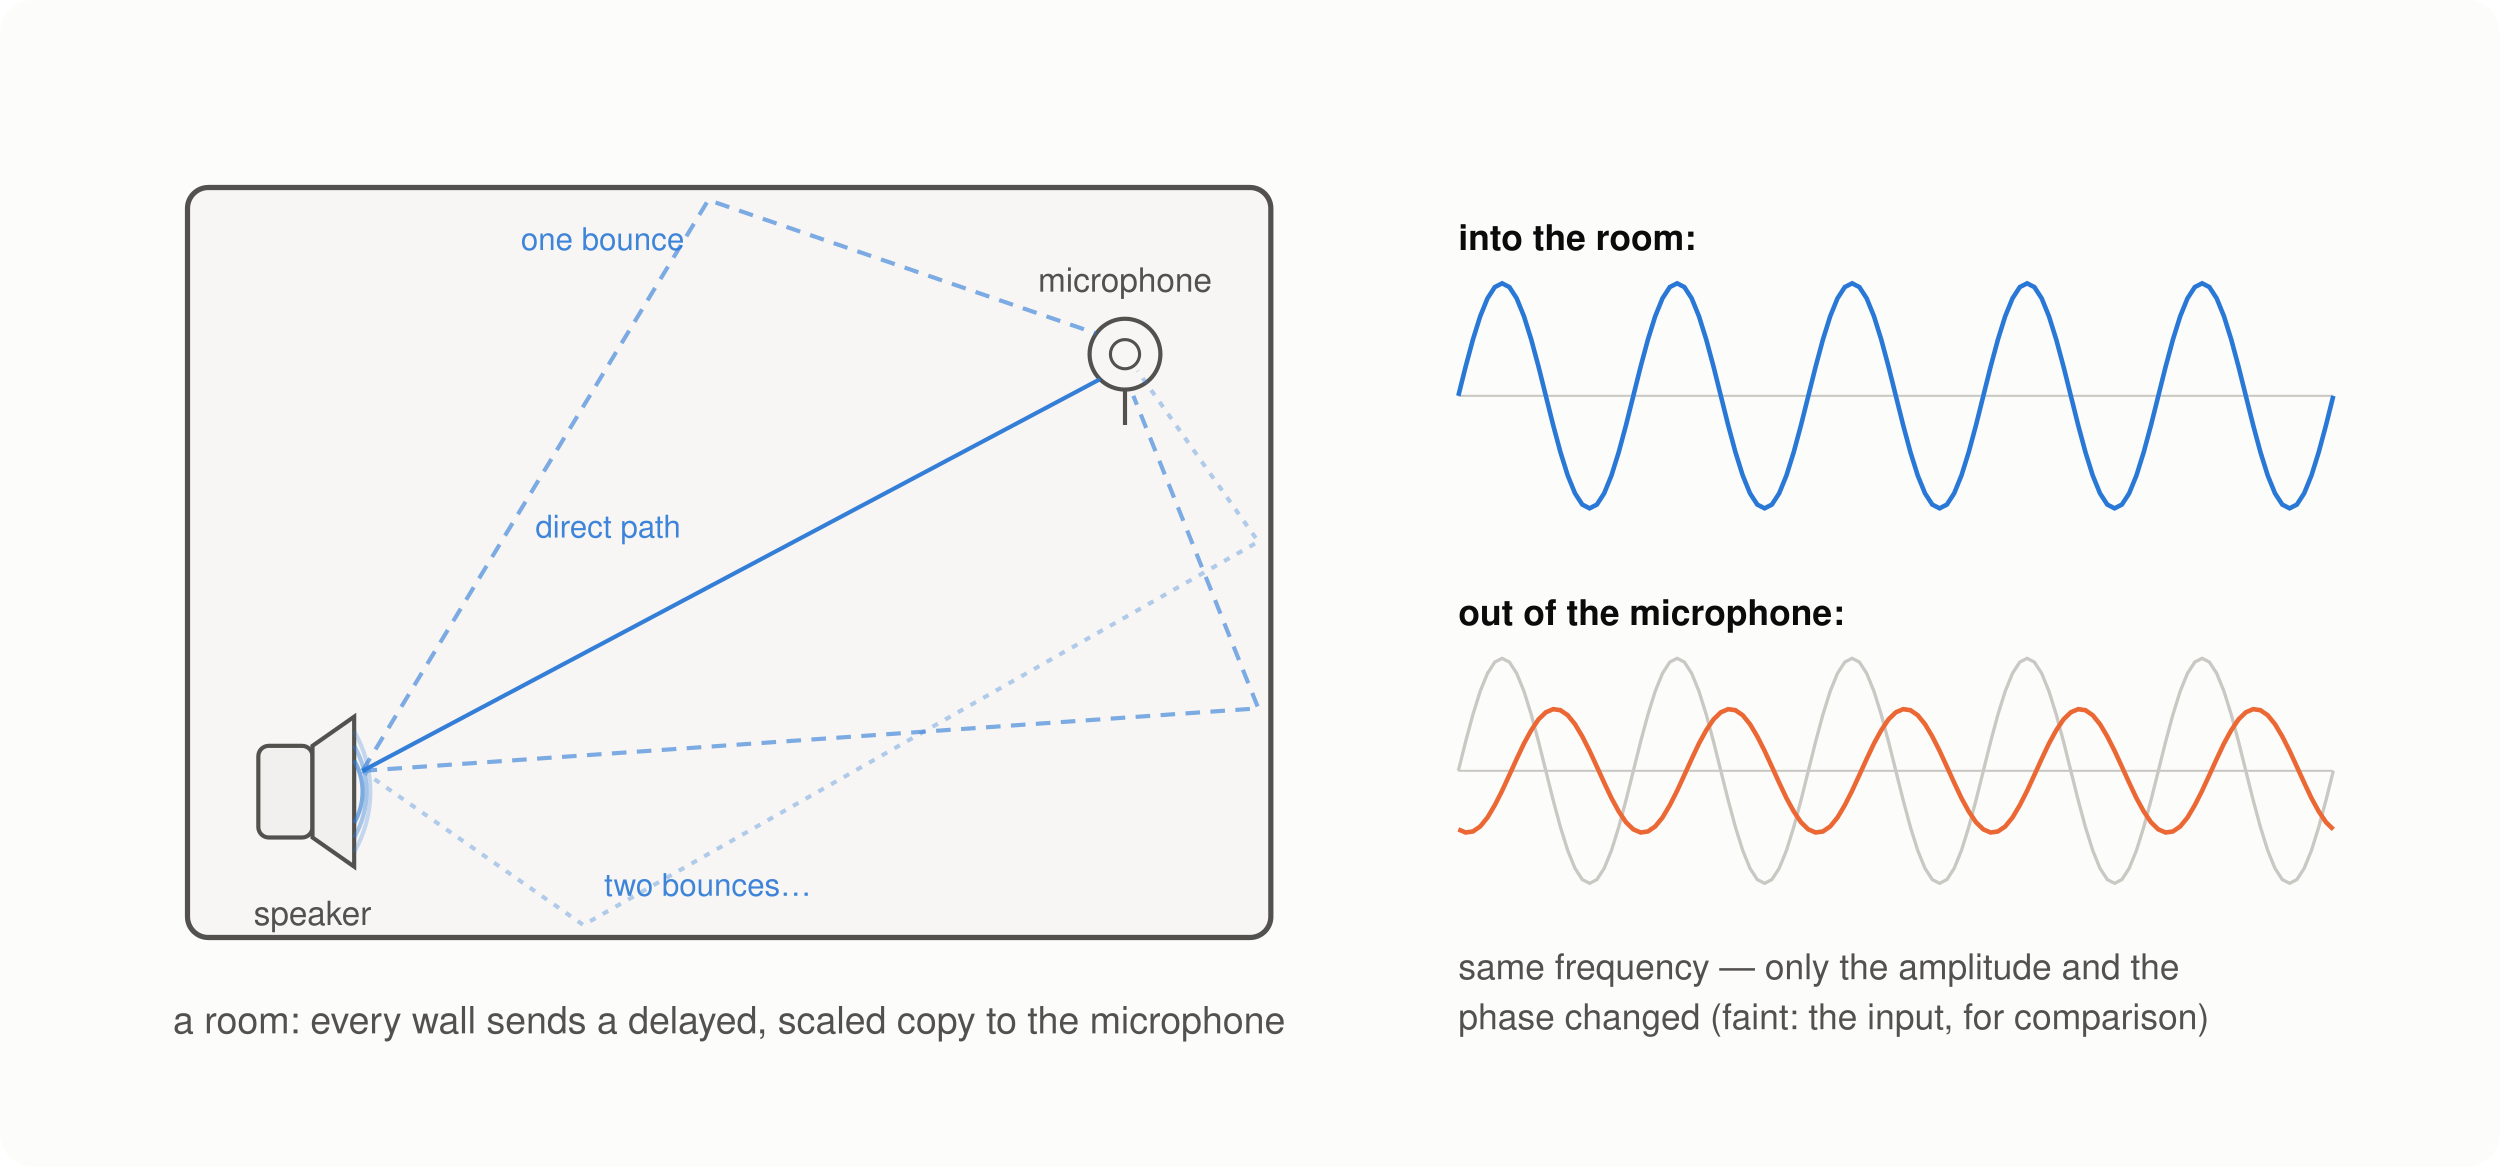
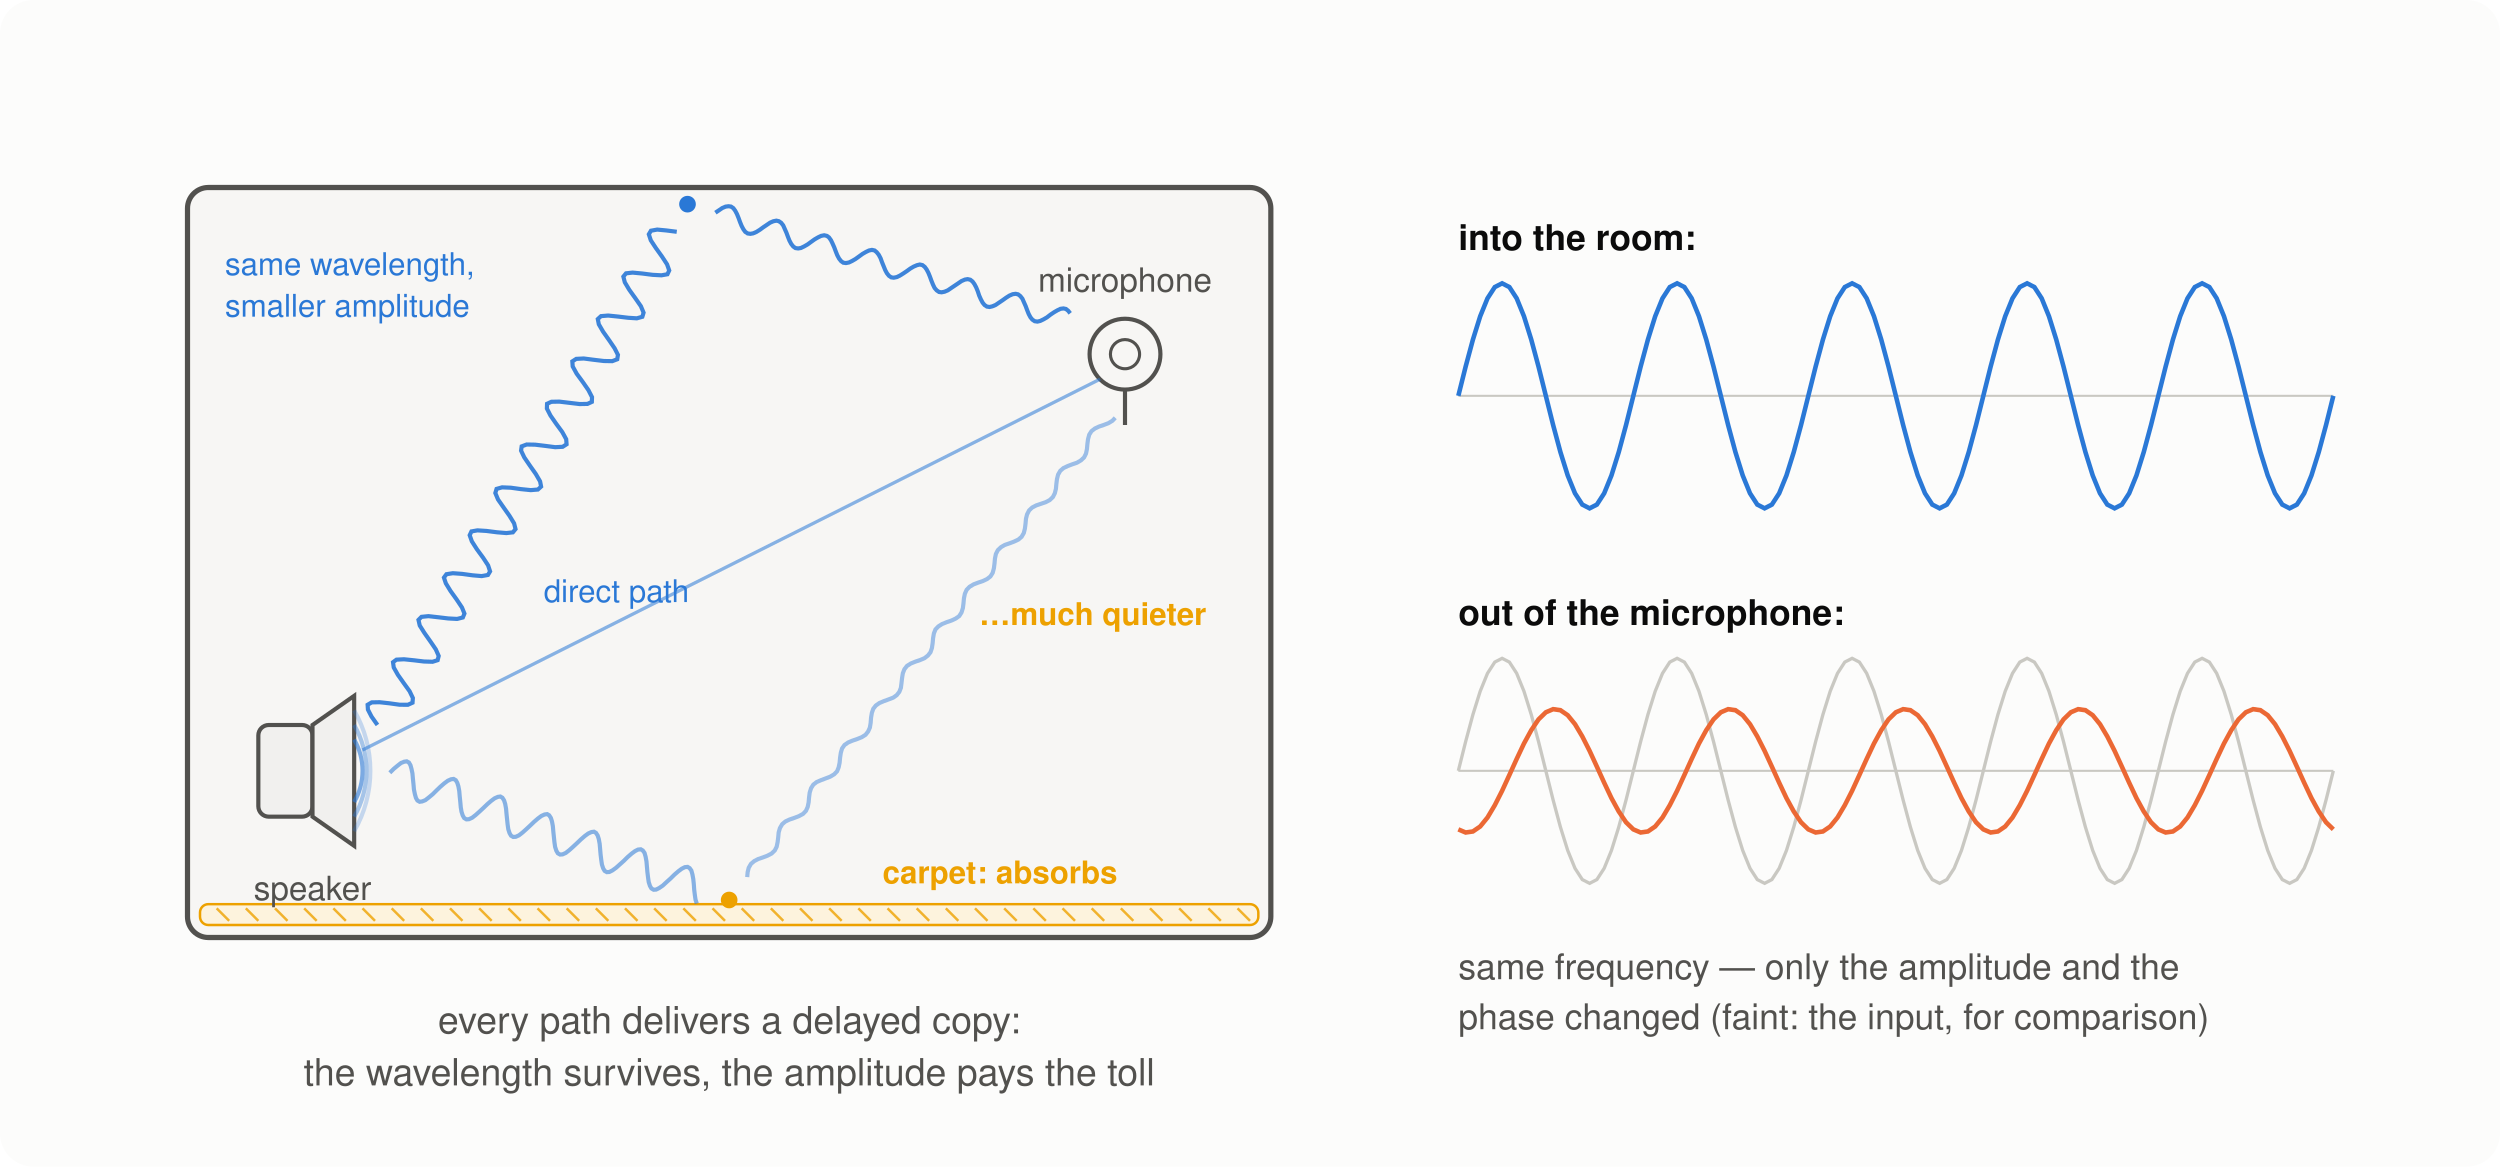
<svg xmlns="http://www.w3.org/2000/svg" viewBox="0 0 1200 560" font-family="-apple-system, 'Segoe UI', Helvetica, Arial, sans-serif">
  <rect width="1200" height="560" rx="16" fill="#fcfcfb" />
  <rect x="90" y="90" width="520" height="360" rx="10" fill="#f7f6f4" stroke="#52514e" stroke-width="2.5" />
-   <text x="350.0" y="496" text-anchor="middle" font-size="18" fill="#52514e">a room: every wall sends a delayed, scaled copy to the microphone</text>
-   <rect x="124" y="358" width="26" height="44" rx="5" fill="#f1f0ee" stroke="#52514e" stroke-width="2" />
-   <path d="M 150 358 L 170 344 L 170 416 L 150 402 z" fill="#f1f0ee" stroke="#52514e" stroke-width="2" />
-   <text x="150" y="444" text-anchor="middle" font-size="16" fill="#52514e">speaker</text>
+   <text x="350" y="496" text-anchor="middle" font-size="18" fill="#52514e">every path delivers a delayed copy:</text>
+   <text x="350" y="521" text-anchor="middle" font-size="18" fill="#52514e">the wavelength survives, the amplitude pays the toll</text>
+   <rect x="96" y="434" width="508" height="10" rx="4" fill="#fdf3dd" stroke="#eda100" stroke-width="1.2" />
+   <line x1="104" y1="436" x2="110" y2="442" stroke="#eda100" stroke-width="1.2" opacity="0.8" />
+   <line x1="118" y1="436" x2="124" y2="442" stroke="#eda100" stroke-width="1.2" opacity="0.8" />
+   <line x1="132" y1="436" x2="138" y2="442" stroke="#eda100" stroke-width="1.2" opacity="0.8" />
+   <line x1="146" y1="436" x2="152" y2="442" stroke="#eda100" stroke-width="1.2" opacity="0.8" />
+   <line x1="160" y1="436" x2="166" y2="442" stroke="#eda100" stroke-width="1.2" opacity="0.8" />
+   <line x1="174" y1="436" x2="180" y2="442" stroke="#eda100" stroke-width="1.2" opacity="0.8" />
+   <line x1="188" y1="436" x2="194" y2="442" stroke="#eda100" stroke-width="1.2" opacity="0.8" />
+   <line x1="202" y1="436" x2="208" y2="442" stroke="#eda100" stroke-width="1.2" opacity="0.8" />
+   <line x1="216" y1="436" x2="222" y2="442" stroke="#eda100" stroke-width="1.2" opacity="0.8" />
+   <line x1="230" y1="436" x2="236" y2="442" stroke="#eda100" stroke-width="1.2" opacity="0.8" />
+   <line x1="244" y1="436" x2="250" y2="442" stroke="#eda100" stroke-width="1.2" opacity="0.8" />
+   <line x1="258" y1="436" x2="264" y2="442" stroke="#eda100" stroke-width="1.2" opacity="0.8" />
+   <line x1="272" y1="436" x2="278" y2="442" stroke="#eda100" stroke-width="1.2" opacity="0.8" />
+   <line x1="286" y1="436" x2="292" y2="442" stroke="#eda100" stroke-width="1.2" opacity="0.8" />
+   <line x1="300" y1="436" x2="306" y2="442" stroke="#eda100" stroke-width="1.2" opacity="0.8" />
+   <line x1="314" y1="436" x2="320" y2="442" stroke="#eda100" stroke-width="1.2" opacity="0.8" />
+   <line x1="328" y1="436" x2="334" y2="442" stroke="#eda100" stroke-width="1.2" opacity="0.8" />
+   <line x1="342" y1="436" x2="348" y2="442" stroke="#eda100" stroke-width="1.2" opacity="0.8" />
+   <line x1="356" y1="436" x2="362" y2="442" stroke="#eda100" stroke-width="1.2" opacity="0.8" />
+   <line x1="370" y1="436" x2="376" y2="442" stroke="#eda100" stroke-width="1.2" opacity="0.8" />
+   <line x1="384" y1="436" x2="390" y2="442" stroke="#eda100" stroke-width="1.2" opacity="0.8" />
+   <line x1="398" y1="436" x2="404" y2="442" stroke="#eda100" stroke-width="1.2" opacity="0.8" />
+   <line x1="412" y1="436" x2="418" y2="442" stroke="#eda100" stroke-width="1.2" opacity="0.8" />
+   <line x1="426" y1="436" x2="432" y2="442" stroke="#eda100" stroke-width="1.2" opacity="0.8" />
+   <line x1="440" y1="436" x2="446" y2="442" stroke="#eda100" stroke-width="1.2" opacity="0.8" />
+   <line x1="454" y1="436" x2="460" y2="442" stroke="#eda100" stroke-width="1.2" opacity="0.8" />
+   <line x1="468" y1="436" x2="474" y2="442" stroke="#eda100" stroke-width="1.2" opacity="0.8" />
+   <line x1="482" y1="436" x2="488" y2="442" stroke="#eda100" stroke-width="1.2" opacity="0.8" />
+   <line x1="496" y1="436" x2="502" y2="442" stroke="#eda100" stroke-width="1.2" opacity="0.8" />
+   <line x1="510" y1="436" x2="516" y2="442" stroke="#eda100" stroke-width="1.2" opacity="0.8" />
+   <line x1="524" y1="436" x2="530" y2="442" stroke="#eda100" stroke-width="1.2" opacity="0.8" />
+   <line x1="538" y1="436" x2="544" y2="442" stroke="#eda100" stroke-width="1.2" opacity="0.8" />
+   <line x1="552" y1="436" x2="558" y2="442" stroke="#eda100" stroke-width="1.2" opacity="0.8" />
+   <line x1="566" y1="436" x2="572" y2="442" stroke="#eda100" stroke-width="1.2" opacity="0.8" />
+   <line x1="580" y1="436" x2="586" y2="442" stroke="#eda100" stroke-width="1.2" opacity="0.8" />
+   <line x1="594" y1="436" x2="600" y2="442" stroke="#eda100" stroke-width="1.2" opacity="0.8" />
+   <text x="480" y="424" text-anchor="middle" font-size="15" fill="#eda100" font-weight="600">carpet: absorbs</text>
+   <rect x="124" y="348" width="26" height="44" rx="5" fill="#f1f0ee" stroke="#52514e" stroke-width="2" />
+   <path d="M 150 348 L 170 334 L 170 406 L 150 392 z" fill="#f1f0ee" stroke="#52514e" stroke-width="2" />
+   <text x="150" y="432" text-anchor="middle" font-size="16" fill="#52514e">speaker</text>
  <circle cx="540" cy="170" r="17" fill="none" stroke="#52514e" stroke-width="2" />
  <circle cx="540" cy="170" r="7" fill="none" stroke="#52514e" stroke-width="1.5" />
  <line x1="540" y1="187" x2="540" y2="204" stroke="#52514e" stroke-width="2" />
  <text x="540" y="140" text-anchor="middle" font-size="16" fill="#52514e">microphone</text>
-   <path d="M 174 370 L 528 182" fill="none" stroke="#2a78d6" stroke-width="2" stroke-dasharray="none" opacity="0.95" />
-   <text x="257.0" y="258.0" font-size="15" fill="#2a78d6" opacity="0.9">direct path</text>
-   <path d="M 174 370 L 340 96 L 526 160" fill="none" stroke="#2a78d6" stroke-width="2" stroke-dasharray="7 5" opacity="0.6" />
-   <text x="250" y="120" font-size="15" fill="#2a78d6" opacity="0.9">one bounce</text>
-   <path d="M 174 370 L 604 340 L 544 190" fill="none" stroke="#2a78d6" stroke-width="2" stroke-dasharray="7 5" opacity="0.6" />
-   <path d="M 174 370 L 280 444 L 604 260 L 546 178" fill="none" stroke="#2a78d6" stroke-width="2" stroke-dasharray="3 4" opacity="0.35" />
-   <text x="290" y="430" font-size="15" fill="#2a78d6" opacity="0.9">two bounces…</text>
-   <path d="M 170 365.0 A 30 30 0 0 1 170 395.0" fill="none" stroke="#2a78d6" stroke-width="2" opacity="0.6" />
-   <path d="M 170 358.0 A 44 44 0 0 1 170 402.0" fill="none" stroke="#2a78d6" stroke-width="2" opacity="0.4" />
-   <path d="M 170 351.0 A 58 58 0 0 1 170 409.0" fill="none" stroke="#2a78d6" stroke-width="2" opacity="0.25" />
+   <line x1="174" y1="360" x2="528" y2="182" stroke="#2a78d6" stroke-width="1.6" opacity="0.55" />
+   <text x="261.0" y="289.0" font-size="15" fill="#2a78d6">direct path</text>
+   <g transform="translate(174,360) rotate(-59.2)">
+     <path d="M 14.0 -0.0 L 16.0 -4.5 L 18.0 -7.7 L 19.9 -9.0 L 21.9 -7.9 L 23.9 -4.7 L 25.9 -0.3 L 27.8 4.2 L 29.8 7.6 L 31.8 9.0 L 33.8 8.0 L 35.8 5.0 L 37.7 0.6 L 39.7 -3.9 L 41.7 -7.4 L 43.7 -9.0 L 45.6 -8.2 L 47.6 -5.2 L 49.6 -0.9 L 51.6 3.6 L 53.6 7.2 L 55.5 8.9 L 57.5 8.3 L 59.5 5.5 L 61.5 1.2 L 63.5 -3.3 L 65.4 -7.0 L 67.4 -8.9 L 69.4 -8.4 L 71.4 -5.7 L 73.3 -1.5 L 75.3 3.0 L 77.3 6.8 L 79.3 8.8 L 81.3 8.5 L 83.2 6.0 L 85.2 1.8 L 87.2 -2.8 L 89.2 -6.6 L 91.1 -8.8 L 93.1 -8.6 L 95.1 -6.2 L 97.1 -2.2 L 99.1 2.5 L 101.0 6.4 L 103.0 8.7 L 105.0 8.7 L 107.0 6.4 L 108.9 2.5 L 110.9 -2.2 L 112.9 -6.2 L 114.9 -8.6 L 116.9 -8.8 L 118.8 -6.6 L 120.8 -2.7 L 122.8 1.9 L 124.8 6.0 L 126.7 8.5 L 128.7 8.8 L 130.7 6.8 L 132.7 3.0 L 134.7 -1.5 L 136.6 -5.7 L 138.6 -8.4 L 140.6 -8.9 L 142.6 -7.0 L 144.6 -3.3 L 146.5 1.2 L 148.5 5.5 L 150.5 8.3 L 152.5 8.9 L 154.4 7.2 L 156.4 3.6 L 158.4 -0.9 L 160.4 -5.2 L 162.4 -8.2 L 164.3 -9.0 L 166.3 -7.4 L 168.3 -3.9 L 170.3 0.6 L 172.2 5.0 L 174.2 8.0 L 176.2 9.0 L 178.2 7.6 L 180.2 4.2 L 182.1 -0.3 L 184.1 -4.7 L 186.1 -7.9 L 188.1 -9.0 L 190.0 -7.7 L 192.0 -4.5 L 194.0 0.0 L 196.0 4.5 L 198.0 7.7 L 199.9 9.0 L 201.9 7.9 L 203.9 4.7 L 205.9 0.3 L 207.8 -4.2 L 209.8 -7.6 L 211.8 -9.0 L 213.8 -8.0 L 215.8 -5.0 L 217.7 -0.6 L 219.7 3.9 L 221.7 7.4 L 223.7 9.0 L 225.7 8.2 L 227.6 5.2 L 229.6 0.9 L 231.6 -3.6 L 233.6 -7.2 L 235.5 -8.9 L 237.5 -8.3 L 239.5 -5.5 L 241.5 -1.2 L 243.5 3.3 L 245.4 7.0 L 247.4 8.9 L 249.4 8.4 L 251.4 5.7 L 253.3 1.5 L 255.3 -3.1 L 257.3 -6.8 L 259.3 -8.8 L 261.3 -8.5 L 263.2 -6.0 L 265.2 -1.8 L 267.2 2.8 L 269.2 6.6 L 271.1 8.8 L 273.1 8.6 L 275.1 6.2 L 277.1 2.1 L 279.1 -2.5 L 281.0 -6.4 L 283.0 -8.7 L 285.0 -8.7 L 287.0 -6.4 L 288.9 -2.4 L 290.9 2.2" fill="none" stroke="#2a78d6" stroke-width="2.0" opacity="0.9" />
+   </g>
+   <g transform="translate(330,98) rotate(17.0)">
+     <path d="M 14.0 -0.0 L 15.3 -1.6 L 16.5 -3.1 L 17.8 -4.2 L 19.1 -4.8 L 20.3 -5.0 L 21.6 -4.6 L 22.8 -3.7 L 24.1 -2.4 L 25.4 -0.8 L 26.6 0.8 L 27.9 2.4 L 29.2 3.7 L 30.4 4.6 L 31.7 5.0 L 33.0 4.8 L 34.2 4.2 L 35.5 3.1 L 36.8 1.6 L 38.0 -0.0 L 39.3 -1.6 L 40.5 -3.1 L 41.8 -4.2 L 43.1 -4.9 L 44.3 -5.0 L 45.6 -4.6 L 46.9 -3.7 L 48.1 -2.3 L 49.4 -0.8 L 50.7 0.9 L 51.9 2.4 L 53.2 3.7 L 54.5 4.6 L 55.7 5.0 L 57.0 4.8 L 58.2 4.2 L 59.5 3.0 L 60.8 1.6 L 62.0 -0.0 L 63.3 -1.7 L 64.6 -3.1 L 65.8 -4.2 L 67.1 -4.9 L 68.4 -5.0 L 69.6 -4.6 L 70.9 -3.6 L 72.1 -2.3 L 73.4 -0.8 L 74.7 0.9 L 75.9 2.4 L 77.2 3.7 L 78.5 4.6 L 79.7 5.0 L 81.0 4.8 L 82.3 4.1 L 83.5 3.0 L 84.8 1.6 L 86.1 -0.1 L 87.3 -1.7 L 88.6 -3.1 L 89.8 -4.2 L 91.1 -4.9 L 92.4 -5.0 L 93.6 -4.5 L 94.9 -3.6 L 96.2 -2.3 L 97.4 -0.7 L 98.7 0.9 L 100.0 2.5 L 101.2 3.7 L 102.5 4.6 L 103.8 5.0 L 105.0 4.8 L 106.3 4.1 L 107.5 3.0 L 108.8 1.5 L 110.1 -0.1 L 111.3 -1.7 L 112.6 -3.1 L 113.9 -4.2 L 115.1 -4.9 L 116.4 -5.0 L 117.7 -4.5 L 118.9 -3.6 L 120.2 -2.3 L 121.5 -0.7 L 122.7 0.9 L 124.0 2.5 L 125.2 3.8 L 126.5 4.6 L 127.8 5.0 L 129.0 4.8 L 130.3 4.1 L 131.6 3.0 L 132.8 1.5 L 134.1 -0.1 L 135.4 -1.7 L 136.6 -3.2 L 137.9 -4.3 L 139.1 -4.9 L 140.4 -5.0 L 141.7 -4.5 L 142.9 -3.6 L 144.2 -2.3 L 145.5 -0.7 L 146.7 1.0 L 148.0 2.5 L 149.3 3.8 L 150.5 4.6 L 151.8 5.0 L 153.1 4.8 L 154.3 4.1 L 155.6 3.0 L 156.8 1.5 L 158.1 -0.1 L 159.4 -1.8 L 160.6 -3.2 L 161.9 -4.3 L 163.2 -4.9 L 164.4 -5.0 L 165.7 -4.5 L 167.0 -3.6 L 168.2 -2.2 L 169.5 -0.7 L 170.8 1.0 L 172.0 2.5 L 173.3 3.8 L 174.5 4.6 L 175.8 5.0 L 177.1 4.8 L 178.3 4.1 L 179.6 2.9 L 180.9 1.5 L 182.1 -0.2 L 183.4 -1.8 L 184.7 -3.2 L 185.9 -4.3 L 187.2 -4.9 L 188.4 -5.0 L 189.7 -4.5 L 191.0 -3.6" fill="none" stroke="#2a78d6" stroke-width="2.0" opacity="0.9" />
+   </g>
+   <circle cx="330" cy="98" r="4" fill="#2a78d6" />
+   <text x="108" y="132" font-size="15" fill="#2a78d6">same wavelength,</text>
+   <text x="108" y="152" font-size="15" fill="#2a78d6">smaller amplitude</text>
+   <g transform="translate(174,366) rotate(20.6)">
+     <path d="M 14.0 -0.0 L 15.1 -2.4 L 16.3 -4.5 L 17.4 -6.3 L 18.6 -7.4 L 19.7 -8.0 L 20.9 -7.8 L 22.0 -6.9 L 23.1 -5.4 L 24.3 -3.5 L 25.4 -1.2 L 26.6 1.2 L 27.7 3.5 L 28.9 5.4 L 30.0 6.9 L 31.1 7.8 L 32.3 8.0 L 33.4 7.4 L 34.6 6.3 L 35.7 4.5 L 36.9 2.4 L 38.0 0.0 L 39.1 -2.3 L 40.3 -4.5 L 41.4 -6.2 L 42.6 -7.4 L 43.7 -8.0 L 44.9 -7.8 L 46.0 -6.9 L 47.1 -5.5 L 48.3 -3.5 L 49.4 -1.2 L 50.6 1.2 L 51.7 3.5 L 52.8 5.4 L 54.0 6.9 L 55.1 7.8 L 56.3 8.0 L 57.4 7.5 L 58.6 6.3 L 59.7 4.5 L 60.8 2.4 L 62.0 0.0 L 63.1 -2.3 L 64.3 -4.5 L 65.4 -6.2 L 66.6 -7.4 L 67.7 -8.0 L 68.8 -7.8 L 70.0 -6.9 L 71.1 -5.5 L 72.3 -3.5 L 73.4 -1.2 L 74.6 1.2 L 75.7 3.4 L 76.8 5.4 L 78.0 6.9 L 79.1 7.8 L 80.3 8.0 L 81.4 7.5 L 82.6 6.3 L 83.7 4.5 L 84.8 2.4 L 86.0 0.0 L 87.1 -2.3 L 88.3 -4.5 L 89.4 -6.2 L 90.6 -7.4 L 91.7 -8.0 L 92.8 -7.8 L 94.0 -6.9 L 95.1 -5.5 L 96.3 -3.5 L 97.4 -1.2 L 98.6 1.2 L 99.7 3.4 L 100.8 5.4 L 102.0 6.9 L 103.1 7.8 L 104.3 8.0 L 105.4 7.5 L 106.6 6.3 L 107.7 4.5 L 108.8 2.4 L 110.0 0.0 L 111.1 -2.3 L 112.3 -4.5 L 113.4 -6.2 L 114.6 -7.4 L 115.7 -8.0 L 116.8 -7.8 L 118.0 -6.9 L 119.1 -5.5 L 120.3 -3.5 L 121.4 -1.2 L 122.5 1.1 L 123.7 3.4 L 124.8 5.4 L 126.0 6.9 L 127.1 7.8 L 128.3 8.0 L 129.4 7.5 L 130.5 6.3 L 131.7 4.5 L 132.8 2.4 L 134.0 0.1 L 135.1 -2.3 L 136.3 -4.5 L 137.4 -6.2 L 138.5 -7.4 L 139.7 -8.0 L 140.8 -7.8 L 142.0 -7.0 L 143.1 -5.5 L 144.3 -3.5 L 145.4 -1.2 L 146.5 1.1 L 147.7 3.4 L 148.8 5.4 L 150.0 6.9 L 151.1 7.8 L 152.3 8.0 L 153.4 7.5 L 154.5 6.3 L 155.7 4.6 L 156.8 2.4 L 158.0 0.1 L 159.1 -2.3 L 160.3 -4.5 L 161.4 -6.2 L 162.5 -7.4 L 163.7 -8.0 L 164.8 -7.8 L 166.0 -7.0 L 167.1 -5.5 L 168.3 -3.5 L 169.4 -1.3 L 170.5 1.1 L 171.7 3.4 L 172.8 5.4 L 174.0 6.9" fill="none" stroke="#2a78d6" stroke-width="2.0" opacity="0.55" />
+   </g>
+   <g transform="translate(350,432) rotate(-51.8)">
+     <path d="M 14.0 -0.0 L 16.0 -1.3 L 18.0 -2.2 L 20.1 -2.5 L 22.1 -2.1 L 24.1 -1.2 L 26.1 0.1 L 28.1 1.3 L 30.1 2.2 L 32.2 2.5 L 34.2 2.1 L 36.2 1.1 L 38.2 -0.1 L 40.2 -1.4 L 42.2 -2.2 L 44.3 -2.5 L 46.3 -2.1 L 48.3 -1.1 L 50.3 0.2 L 52.3 1.4 L 54.4 2.3 L 56.4 2.5 L 58.4 2.0 L 60.4 1.0 L 62.4 -0.3 L 64.4 -1.5 L 66.5 -2.3 L 68.5 -2.5 L 70.5 -2.0 L 72.5 -0.9 L 74.5 0.3 L 76.5 1.5 L 78.6 2.3 L 80.6 2.5 L 82.6 1.9 L 84.6 0.9 L 86.6 -0.4 L 88.7 -1.6 L 90.7 -2.4 L 92.7 -2.5 L 94.7 -1.9 L 96.7 -0.8 L 98.7 0.5 L 100.8 1.7 L 102.8 2.4 L 104.8 2.4 L 106.8 1.9 L 108.8 0.8 L 110.9 -0.6 L 112.9 -1.7 L 114.9 -2.4 L 116.9 -2.4 L 118.9 -1.8 L 120.9 -0.7 L 123.0 0.6 L 125.0 1.8 L 127.0 2.4 L 129.0 2.4 L 131.0 1.8 L 133.0 0.6 L 135.1 -0.7 L 137.1 -1.8 L 139.1 -2.4 L 141.1 -2.4 L 143.1 -1.7 L 145.2 -0.5 L 147.2 0.8 L 149.2 1.9 L 151.2 2.4 L 153.2 2.4 L 155.2 1.7 L 157.3 0.5 L 159.3 -0.8 L 161.3 -1.9 L 163.3 -2.5 L 165.3 -2.3 L 167.3 -1.6 L 169.4 -0.4 L 171.4 0.9 L 173.4 1.9 L 175.4 2.5 L 177.4 2.3 L 179.5 1.5 L 181.5 0.3 L 183.5 -1.0 L 185.5 -2.0 L 187.5 -2.5 L 189.5 -2.3 L 191.6 -1.5 L 193.6 -0.3 L 195.6 1.0 L 197.6 2.0 L 199.6 2.5 L 201.6 2.3 L 203.7 1.4 L 205.7 0.2 L 207.7 -1.1 L 209.7 -2.1 L 211.7 -2.5 L 213.8 -2.2 L 215.8 -1.4 L 217.8 -0.1 L 219.8 1.1 L 221.8 2.1 L 223.8 2.5 L 225.9 2.2 L 227.9 1.3 L 229.9 0.1 L 231.9 -1.2 L 233.9 -2.1 L 236.0 -2.5 L 238.0 -2.2 L 240.0 -1.3 L 242.0 0.0 L 244.0 1.3 L 246.0 2.2 L 248.1 2.5 L 250.1 2.1 L 252.1 1.2 L 254.1 -0.1 L 256.1 -1.3 L 258.1 -2.2 L 260.2 -2.5 L 262.2 -2.1 L 264.2 -1.1 L 266.2 0.1 L 268.2 1.4 L 270.3 2.2 L 272.3 2.5 L 274.3 2.1 L 276.3 1.1 L 278.3 -0.2 L 280.3 -1.4 L 282.4 -2.3 L 284.4 -2.5 L 286.4 -2.0 L 288.4 -1.0 L 290.4 0.3 L 292.4 1.5 L 294.5 2.3 L 296.5 2.5" fill="none" stroke="#2a78d6" stroke-width="2.0" opacity="0.45" />
+   </g>
+   <circle cx="350" cy="432" r="4" fill="#eda100" />
+   <text x="470" y="300" font-size="15" fill="#eda100" font-weight="600">…much quieter</text>
+   <path d="M 170 355.0 A 30 30 0 0 1 170 385.0" fill="none" stroke="#2a78d6" stroke-width="2" opacity="0.6" />
+   <path d="M 170 348.0 A 44 44 0 0 1 170 392.0" fill="none" stroke="#2a78d6" stroke-width="2" opacity="0.4" />
+   <path d="M 170 341.0 A 58 58 0 0 1 170 399.0" fill="none" stroke="#2a78d6" stroke-width="2" opacity="0.25" />
  <text x="700" y="120" font-size="17" fill="#0b0b0b" font-weight="600">into the room:</text>
  <line x1="700" y1="190" x2="1120" y2="190" stroke="#c9c8c2" stroke-width="1" />
  <path d="M 700.0 190.0 L 703.5 176.0 L 707.0 163.0 L 710.5 151.8 L 714.0 143.2 L 717.5 137.8 L 721.0 136.0 L 724.5 137.8 L 728.0 143.2 L 731.5 151.8 L 735.0 163.0 L 738.5 176.0 L 742.0 190.0 L 745.5 204.0 L 749.0 217.0 L 752.5 228.2 L 756.0 236.8 L 759.5 242.2 L 763.0 244.0 L 766.5 242.2 L 770.0 236.8 L 773.5 228.2 L 777.0 217.0 L 780.5 204.0 L 784.0 190.0 L 787.5 176.0 L 791.0 163.0 L 794.5 151.8 L 798.0 143.2 L 801.5 137.8 L 805.0 136.0 L 808.5 137.8 L 812.0 143.2 L 815.5 151.8 L 819.0 163.0 L 822.5 176.0 L 826.0 190.0 L 829.5 204.0 L 833.0 217.0 L 836.5 228.2 L 840.0 236.8 L 843.5 242.2 L 847.0 244.0 L 850.5 242.2 L 854.0 236.8 L 857.5 228.2 L 861.0 217.0 L 864.5 204.0 L 868.0 190.0 L 871.5 176.0 L 875.0 163.0 L 878.5 151.8 L 882.0 143.2 L 885.5 137.8 L 889.0 136.0 L 892.5 137.8 L 896.0 143.2 L 899.5 151.8 L 903.0 163.0 L 906.5 176.0 L 910.0 190.0 L 913.5 204.0 L 917.0 217.0 L 920.5 228.2 L 924.0 236.8 L 927.5 242.2 L 931.0 244.0 L 934.5 242.2 L 938.0 236.8 L 941.5 228.2 L 945.0 217.0 L 948.5 204.0 L 952.0 190.0 L 955.5 176.0 L 959.0 163.0 L 962.5 151.8 L 966.0 143.2 L 969.5 137.8 L 973.0 136.0 L 976.5 137.8 L 980.0 143.2 L 983.5 151.8 L 987.0 163.0 L 990.5 176.0 L 994.0 190.0 L 997.5 204.0 L 1001.0 217.0 L 1004.5 228.2 L 1008.0 236.8 L 1011.5 242.2 L 1015.0 244.0 L 1018.5 242.2 L 1022.0 236.8 L 1025.5 228.2 L 1029.0 217.0 L 1032.5 204.0 L 1036.0 190.0 L 1039.5 176.0 L 1043.0 163.0 L 1046.5 151.8 L 1050.0 143.2 L 1053.5 137.8 L 1057.0 136.0 L 1060.5 137.8 L 1064.0 143.2 L 1067.5 151.8 L 1071.0 163.0 L 1074.5 176.0 L 1078.0 190.0 L 1081.5 204.0 L 1085.0 217.0 L 1088.5 228.2 L 1092.0 236.8 L 1095.5 242.2 L 1099.0 244.0 L 1102.5 242.2 L 1106.0 236.8 L 1109.5 228.2 L 1113.0 217.0 L 1116.5 204.0 L 1120.0 190.0" fill="none" stroke="#2a78d6" stroke-width="2.2" />
  <text x="700" y="300" font-size="17" fill="#0b0b0b" font-weight="600">out of the microphone:</text>
  <line x1="700" y1="370" x2="1120" y2="370" stroke="#c9c8c2" stroke-width="1" />
  <path d="M 700.0 370.0 L 703.5 356.0 L 707.0 343.0 L 710.5 331.8 L 714.0 323.2 L 717.5 317.8 L 721.0 316.0 L 724.5 317.8 L 728.0 323.2 L 731.5 331.8 L 735.0 343.0 L 738.5 356.0 L 742.0 370.0 L 745.5 384.0 L 749.0 397.0 L 752.5 408.2 L 756.0 416.8 L 759.5 422.2 L 763.0 424.0 L 766.5 422.2 L 770.0 416.8 L 773.5 408.2 L 777.0 397.0 L 780.5 384.0 L 784.0 370.0 L 787.5 356.0 L 791.0 343.0 L 794.5 331.8 L 798.0 323.2 L 801.5 317.8 L 805.0 316.0 L 808.5 317.8 L 812.0 323.2 L 815.5 331.8 L 819.0 343.0 L 822.5 356.0 L 826.0 370.0 L 829.5 384.0 L 833.0 397.0 L 836.5 408.2 L 840.0 416.8 L 843.5 422.2 L 847.0 424.0 L 850.5 422.2 L 854.0 416.8 L 857.5 408.2 L 861.0 397.0 L 864.5 384.0 L 868.0 370.0 L 871.5 356.0 L 875.0 343.0 L 878.5 331.8 L 882.0 323.2 L 885.5 317.8 L 889.0 316.0 L 892.5 317.8 L 896.0 323.2 L 899.5 331.8 L 903.0 343.0 L 906.5 356.0 L 910.0 370.0 L 913.5 384.0 L 917.0 397.0 L 920.5 408.2 L 924.0 416.8 L 927.5 422.2 L 931.0 424.0 L 934.5 422.2 L 938.0 416.8 L 941.5 408.2 L 945.0 397.0 L 948.5 384.0 L 952.0 370.0 L 955.5 356.0 L 959.0 343.0 L 962.5 331.8 L 966.0 323.2 L 969.5 317.8 L 973.0 316.0 L 976.5 317.8 L 980.0 323.2 L 983.5 331.8 L 987.0 343.0 L 990.5 356.0 L 994.0 370.0 L 997.5 384.0 L 1001.0 397.0 L 1004.5 408.2 L 1008.0 416.8 L 1011.5 422.2 L 1015.0 424.0 L 1018.5 422.2 L 1022.0 416.8 L 1025.5 408.2 L 1029.0 397.0 L 1032.5 384.0 L 1036.0 370.0 L 1039.5 356.0 L 1043.0 343.0 L 1046.5 331.8 L 1050.0 323.2 L 1053.5 317.8 L 1057.0 316.0 L 1060.5 317.8 L 1064.0 323.2 L 1067.5 331.8 L 1071.0 343.0 L 1074.5 356.0 L 1078.0 370.0 L 1081.5 384.0 L 1085.0 397.0 L 1088.5 408.2 L 1092.0 416.8 L 1095.5 422.2 L 1099.0 424.0 L 1102.5 422.2 L 1106.0 416.8 L 1109.5 408.2 L 1113.0 397.0 L 1116.5 384.0 L 1120.0 370.0" fill="none" stroke="#c9c8c2" stroke-width="1.6" />
  <path d="M 700.0 398.1 L 703.5 399.6 L 707.0 399.1 L 710.5 396.7 L 714.0 392.4 L 717.5 386.5 L 721.0 379.6 L 724.5 372.0 L 728.0 364.3 L 731.5 356.9 L 735.0 350.5 L 738.5 345.3 L 742.0 341.9 L 745.5 340.4 L 749.0 340.9 L 752.5 343.3 L 756.0 347.6 L 759.5 353.5 L 763.0 360.4 L 766.5 368.0 L 770.0 375.7 L 773.5 383.1 L 777.0 389.5 L 780.5 394.7 L 784.0 398.1 L 787.5 399.6 L 791.0 399.1 L 794.5 396.7 L 798.0 392.4 L 801.5 386.5 L 805.0 379.6 L 808.5 372.0 L 812.0 364.3 L 815.5 356.9 L 819.0 350.5 L 822.5 345.3 L 826.0 341.9 L 829.5 340.4 L 833.0 340.9 L 836.5 343.3 L 840.0 347.6 L 843.5 353.5 L 847.0 360.4 L 850.5 368.0 L 854.0 375.7 L 857.5 383.1 L 861.0 389.5 L 864.5 394.7 L 868.0 398.1 L 871.5 399.6 L 875.0 399.1 L 878.5 396.7 L 882.0 392.4 L 885.5 386.5 L 889.0 379.6 L 892.5 372.0 L 896.0 364.3 L 899.5 356.9 L 903.0 350.5 L 906.5 345.3 L 910.0 341.9 L 913.5 340.4 L 917.0 340.9 L 920.5 343.3 L 924.0 347.6 L 927.5 353.5 L 931.0 360.4 L 934.5 368.0 L 938.0 375.7 L 941.5 383.1 L 945.0 389.5 L 948.5 394.7 L 952.0 398.1 L 955.5 399.6 L 959.0 399.1 L 962.5 396.7 L 966.0 392.4 L 969.5 386.5 L 973.0 379.6 L 976.5 372.0 L 980.0 364.3 L 983.5 356.9 L 987.0 350.5 L 990.5 345.3 L 994.0 341.9 L 997.5 340.4 L 1001.0 340.9 L 1004.5 343.3 L 1008.0 347.6 L 1011.5 353.5 L 1015.0 360.4 L 1018.5 368.0 L 1022.0 375.7 L 1025.5 383.1 L 1029.0 389.5 L 1032.5 394.7 L 1036.0 398.1 L 1039.5 399.6 L 1043.0 399.1 L 1046.5 396.7 L 1050.0 392.4 L 1053.5 386.5 L 1057.0 379.6 L 1060.5 372.0 L 1064.0 364.3 L 1067.5 356.9 L 1071.0 350.5 L 1074.5 345.3 L 1078.0 341.9 L 1081.5 340.4 L 1085.0 340.9 L 1088.5 343.3 L 1092.0 347.6 L 1095.5 353.5 L 1099.0 360.4 L 1102.5 368.0 L 1106.0 375.7 L 1109.5 383.1 L 1113.0 389.5 L 1116.5 394.7 L 1120.0 398.1" fill="none" stroke="#eb6834" stroke-width="2.2" />
  <text x="700" y="470" font-size="17" fill="#52514e">same frequency — only the amplitude and the</text>
  <text x="700" y="494" font-size="17" fill="#52514e">phase changed (faint: the input, for comparison)</text>
</svg>
